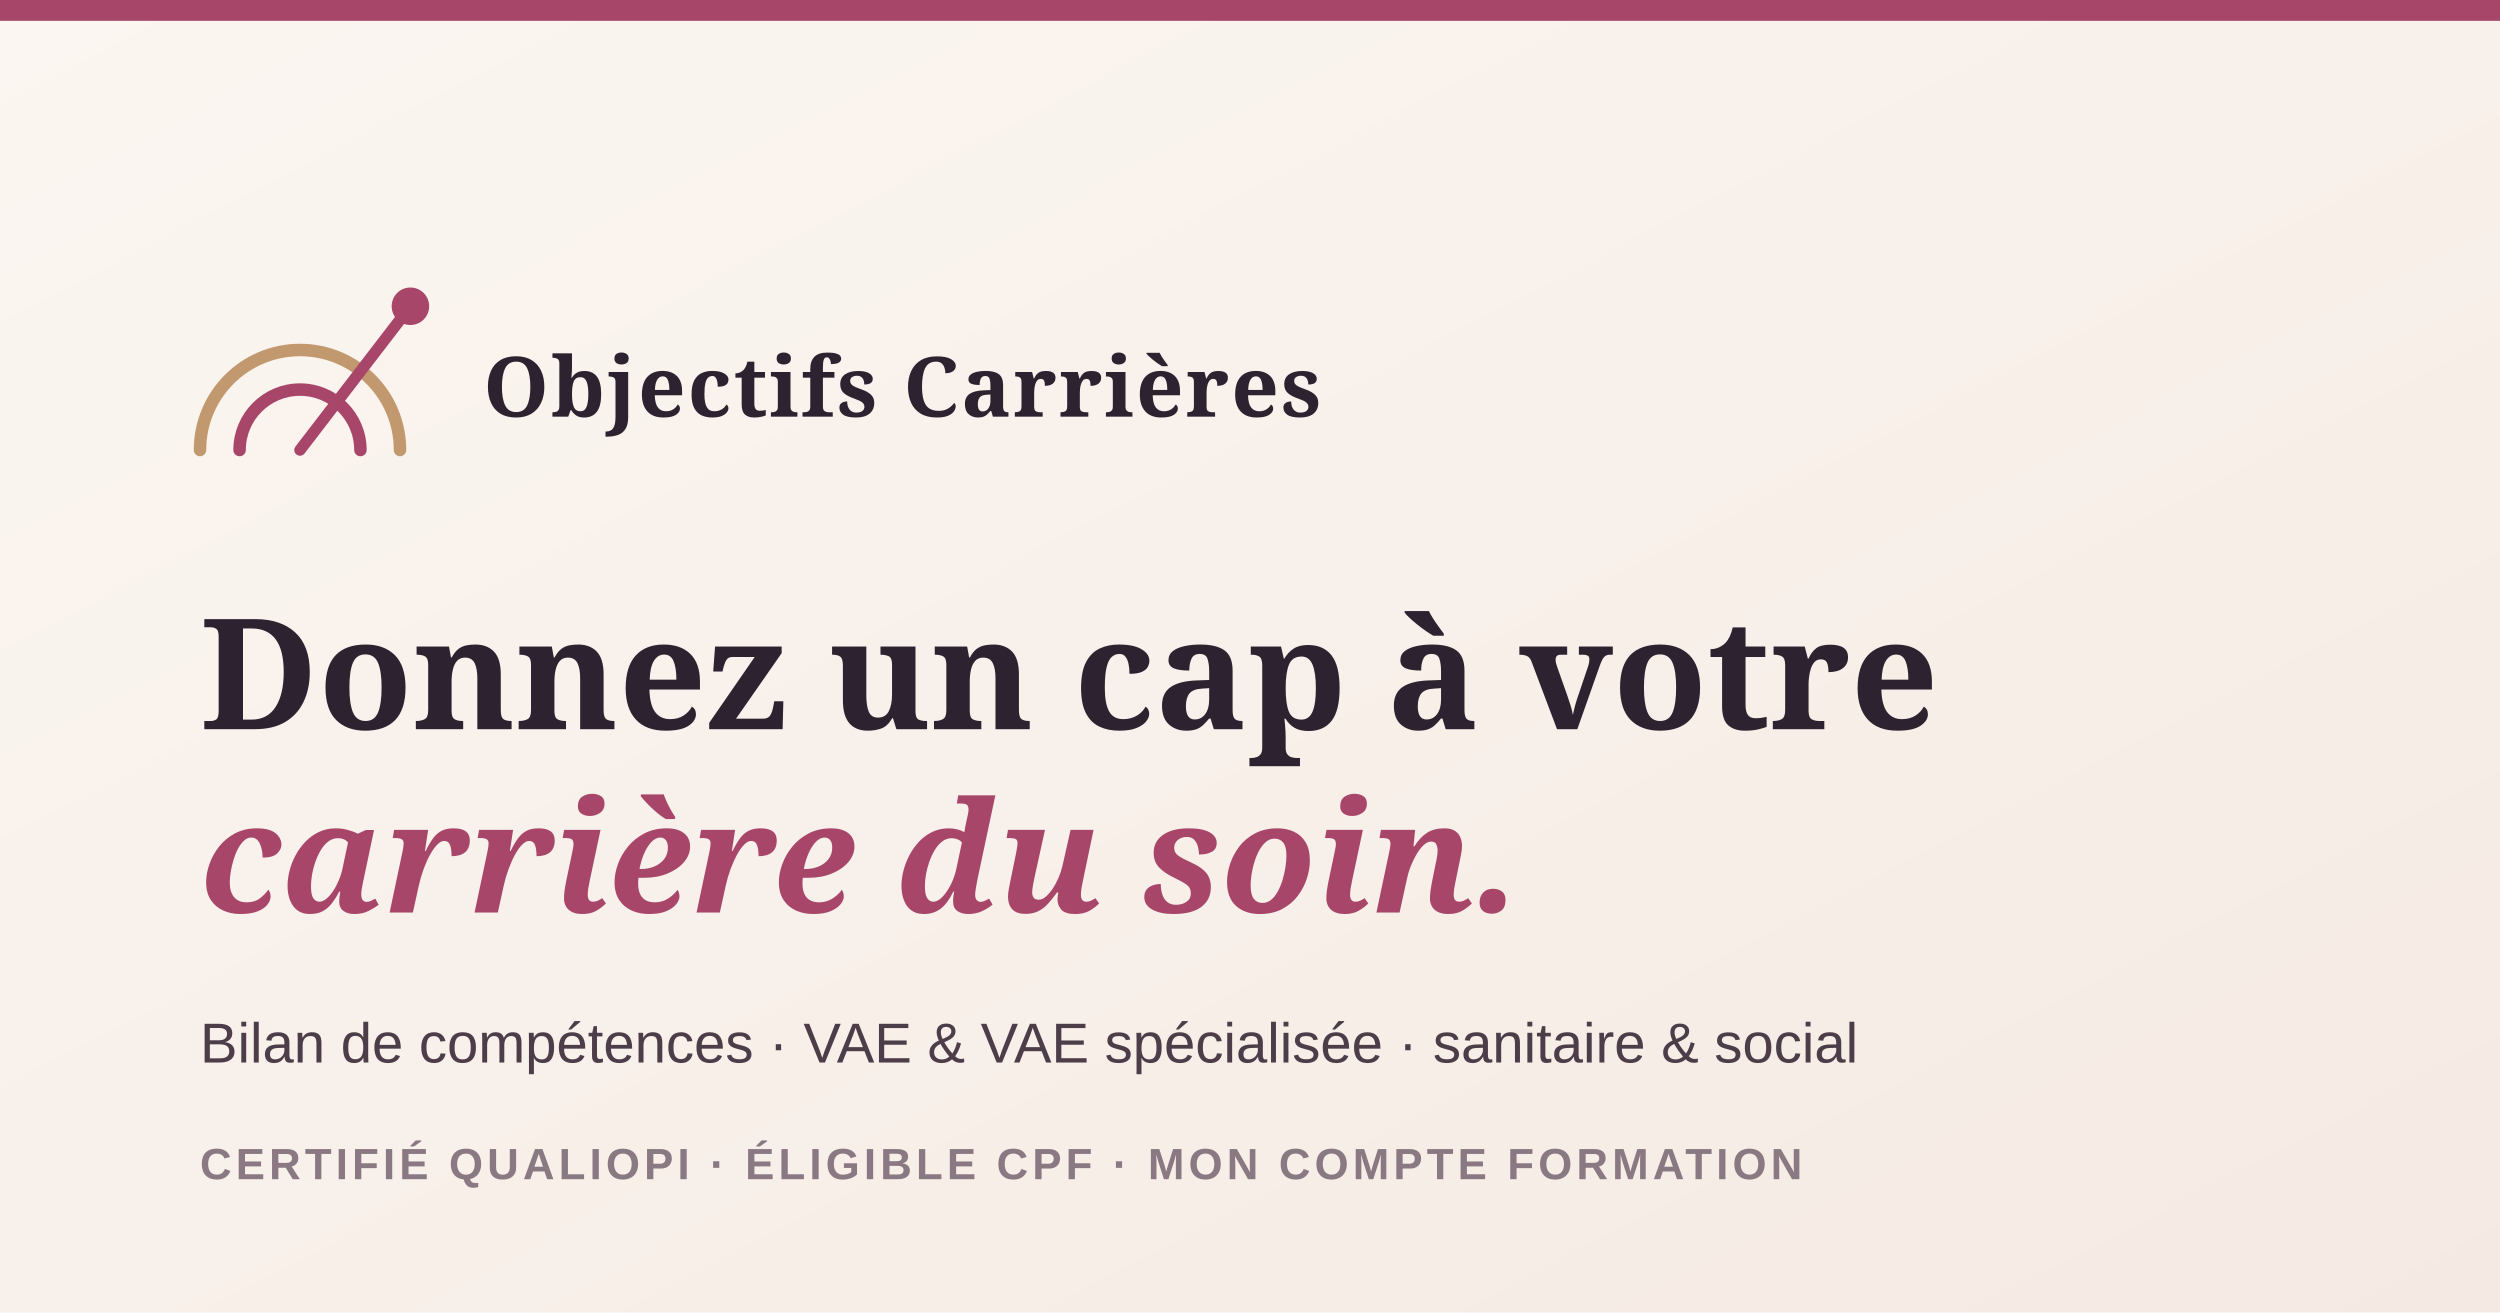
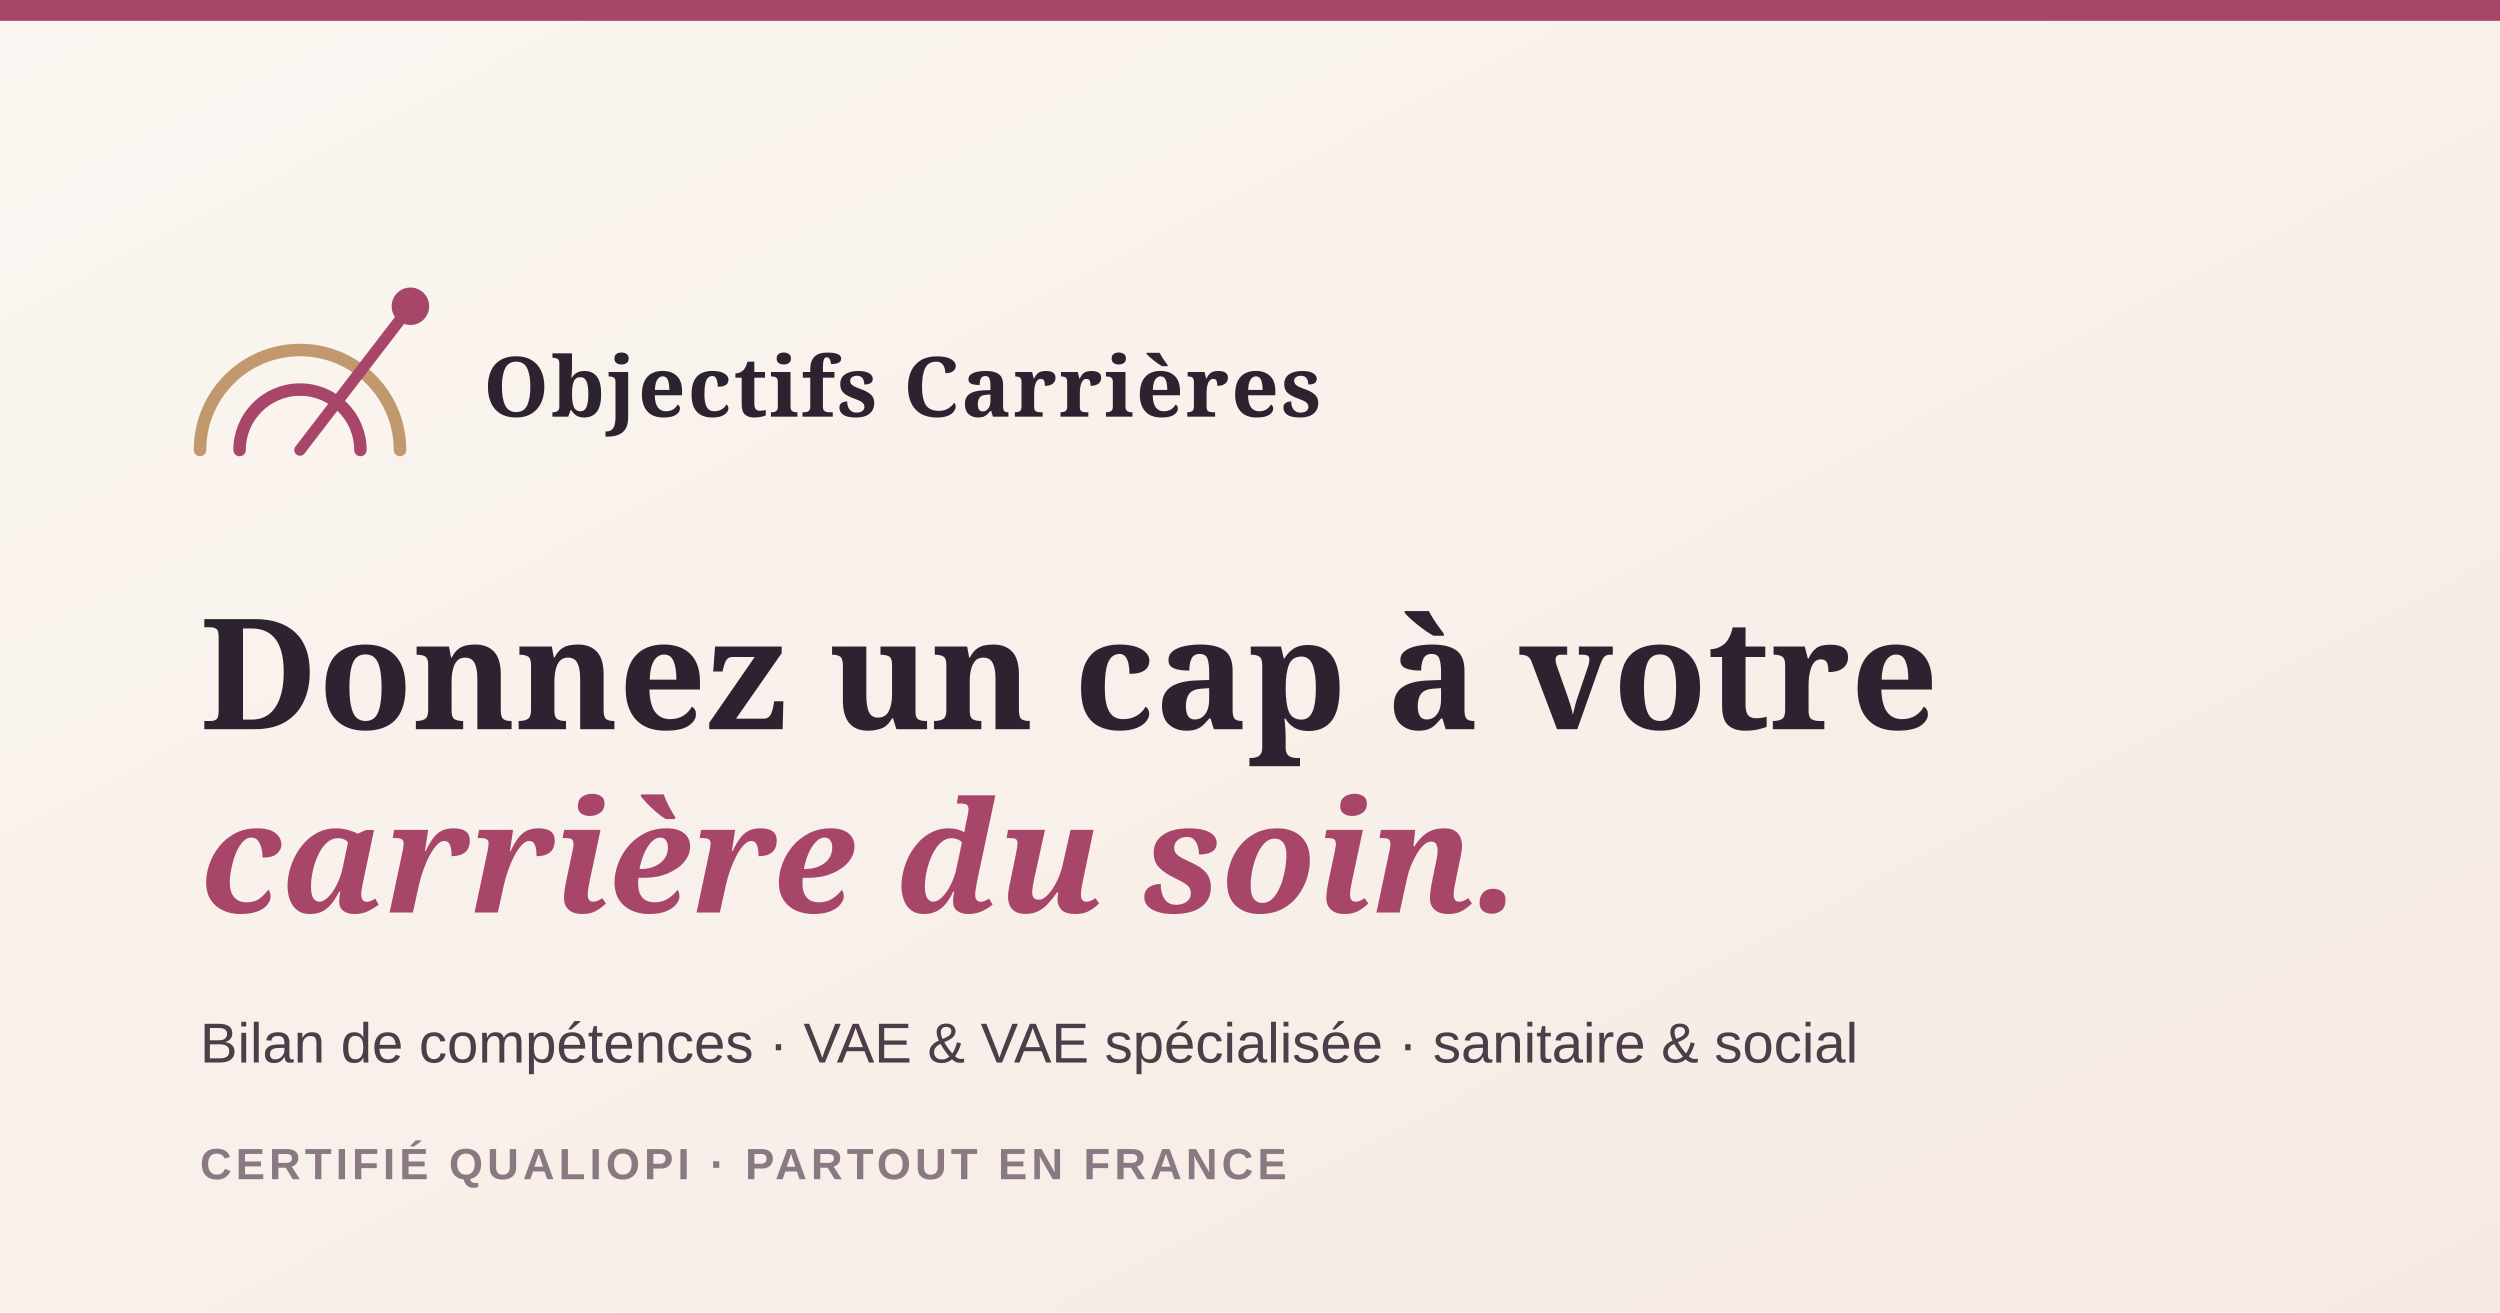
<svg xmlns="http://www.w3.org/2000/svg" viewBox="0 0 1200 630">
  <defs>
    <linearGradient id="bg" x1="0" y1="0" x2="1" y2="1">
      <stop offset="0" stop-color="#FBF6F1" />
      <stop offset="1" stop-color="#F5EAE3" />
    </linearGradient>
  </defs>
  <rect width="1200" height="630" fill="url(#bg)" />
  <rect x="0" y="0" width="1200" height="10" fill="#A8466A" />
  <g transform="translate(96,120)">
    <path d="M0 96 a48 48 0 0 1 96 0" stroke="#C2996F" stroke-width="6" fill="none" stroke-linecap="round" />
    <path d="M19 96 a29 29 0 0 1 58 0" stroke="#A8466A" stroke-width="6" fill="none" stroke-linecap="round" />
    <path d="M48 96 L101 27" stroke="#A8466A" stroke-width="5.5" stroke-linecap="round" />
    <circle cx="101" cy="27" r="9" fill="#A8466A" />
  </g>
  <text x="232" y="200" font-family="Georgia, 'Cormorant Garamond', serif" font-size="40" font-weight="600" letter-spacing="1" fill="#2D2230">Objectifs Carrières</text>
  <text x="96" y="350" font-family="Georgia, 'Cormorant Garamond', serif" font-size="74" font-weight="700" fill="#2D2230">Donnez un cap à votre</text>
  <text x="96" y="438" font-family="Georgia, 'Cormorant Garamond', serif" font-size="74" font-weight="700" fill="#A8466A" font-style="italic">carrière du soin.</text>
  <text x="96" y="510" font-family="'Segoe UI', Arial, sans-serif" font-size="27" fill="#4C3D49">Bilan de compétences · VAE &amp; VAE spécialisée · sanitaire &amp; social</text>
-   <text x="96" y="566" font-family="'Segoe UI', Arial, sans-serif" font-size="21" font-weight="700" letter-spacing="2" fill="#8A7882">CERTIFIÉ QUALIOPI · ÉLIGIBLE CPF · MON COMPTE FORMATION</text>
+   <text x="96" y="566" font-family="'Segoe UI', Arial, sans-serif" font-size="21" font-weight="700" letter-spacing="2" fill="#8A7882">CERTIFIÉ QUALIOPI · PARTOUT EN FRANCE</text>
</svg>
